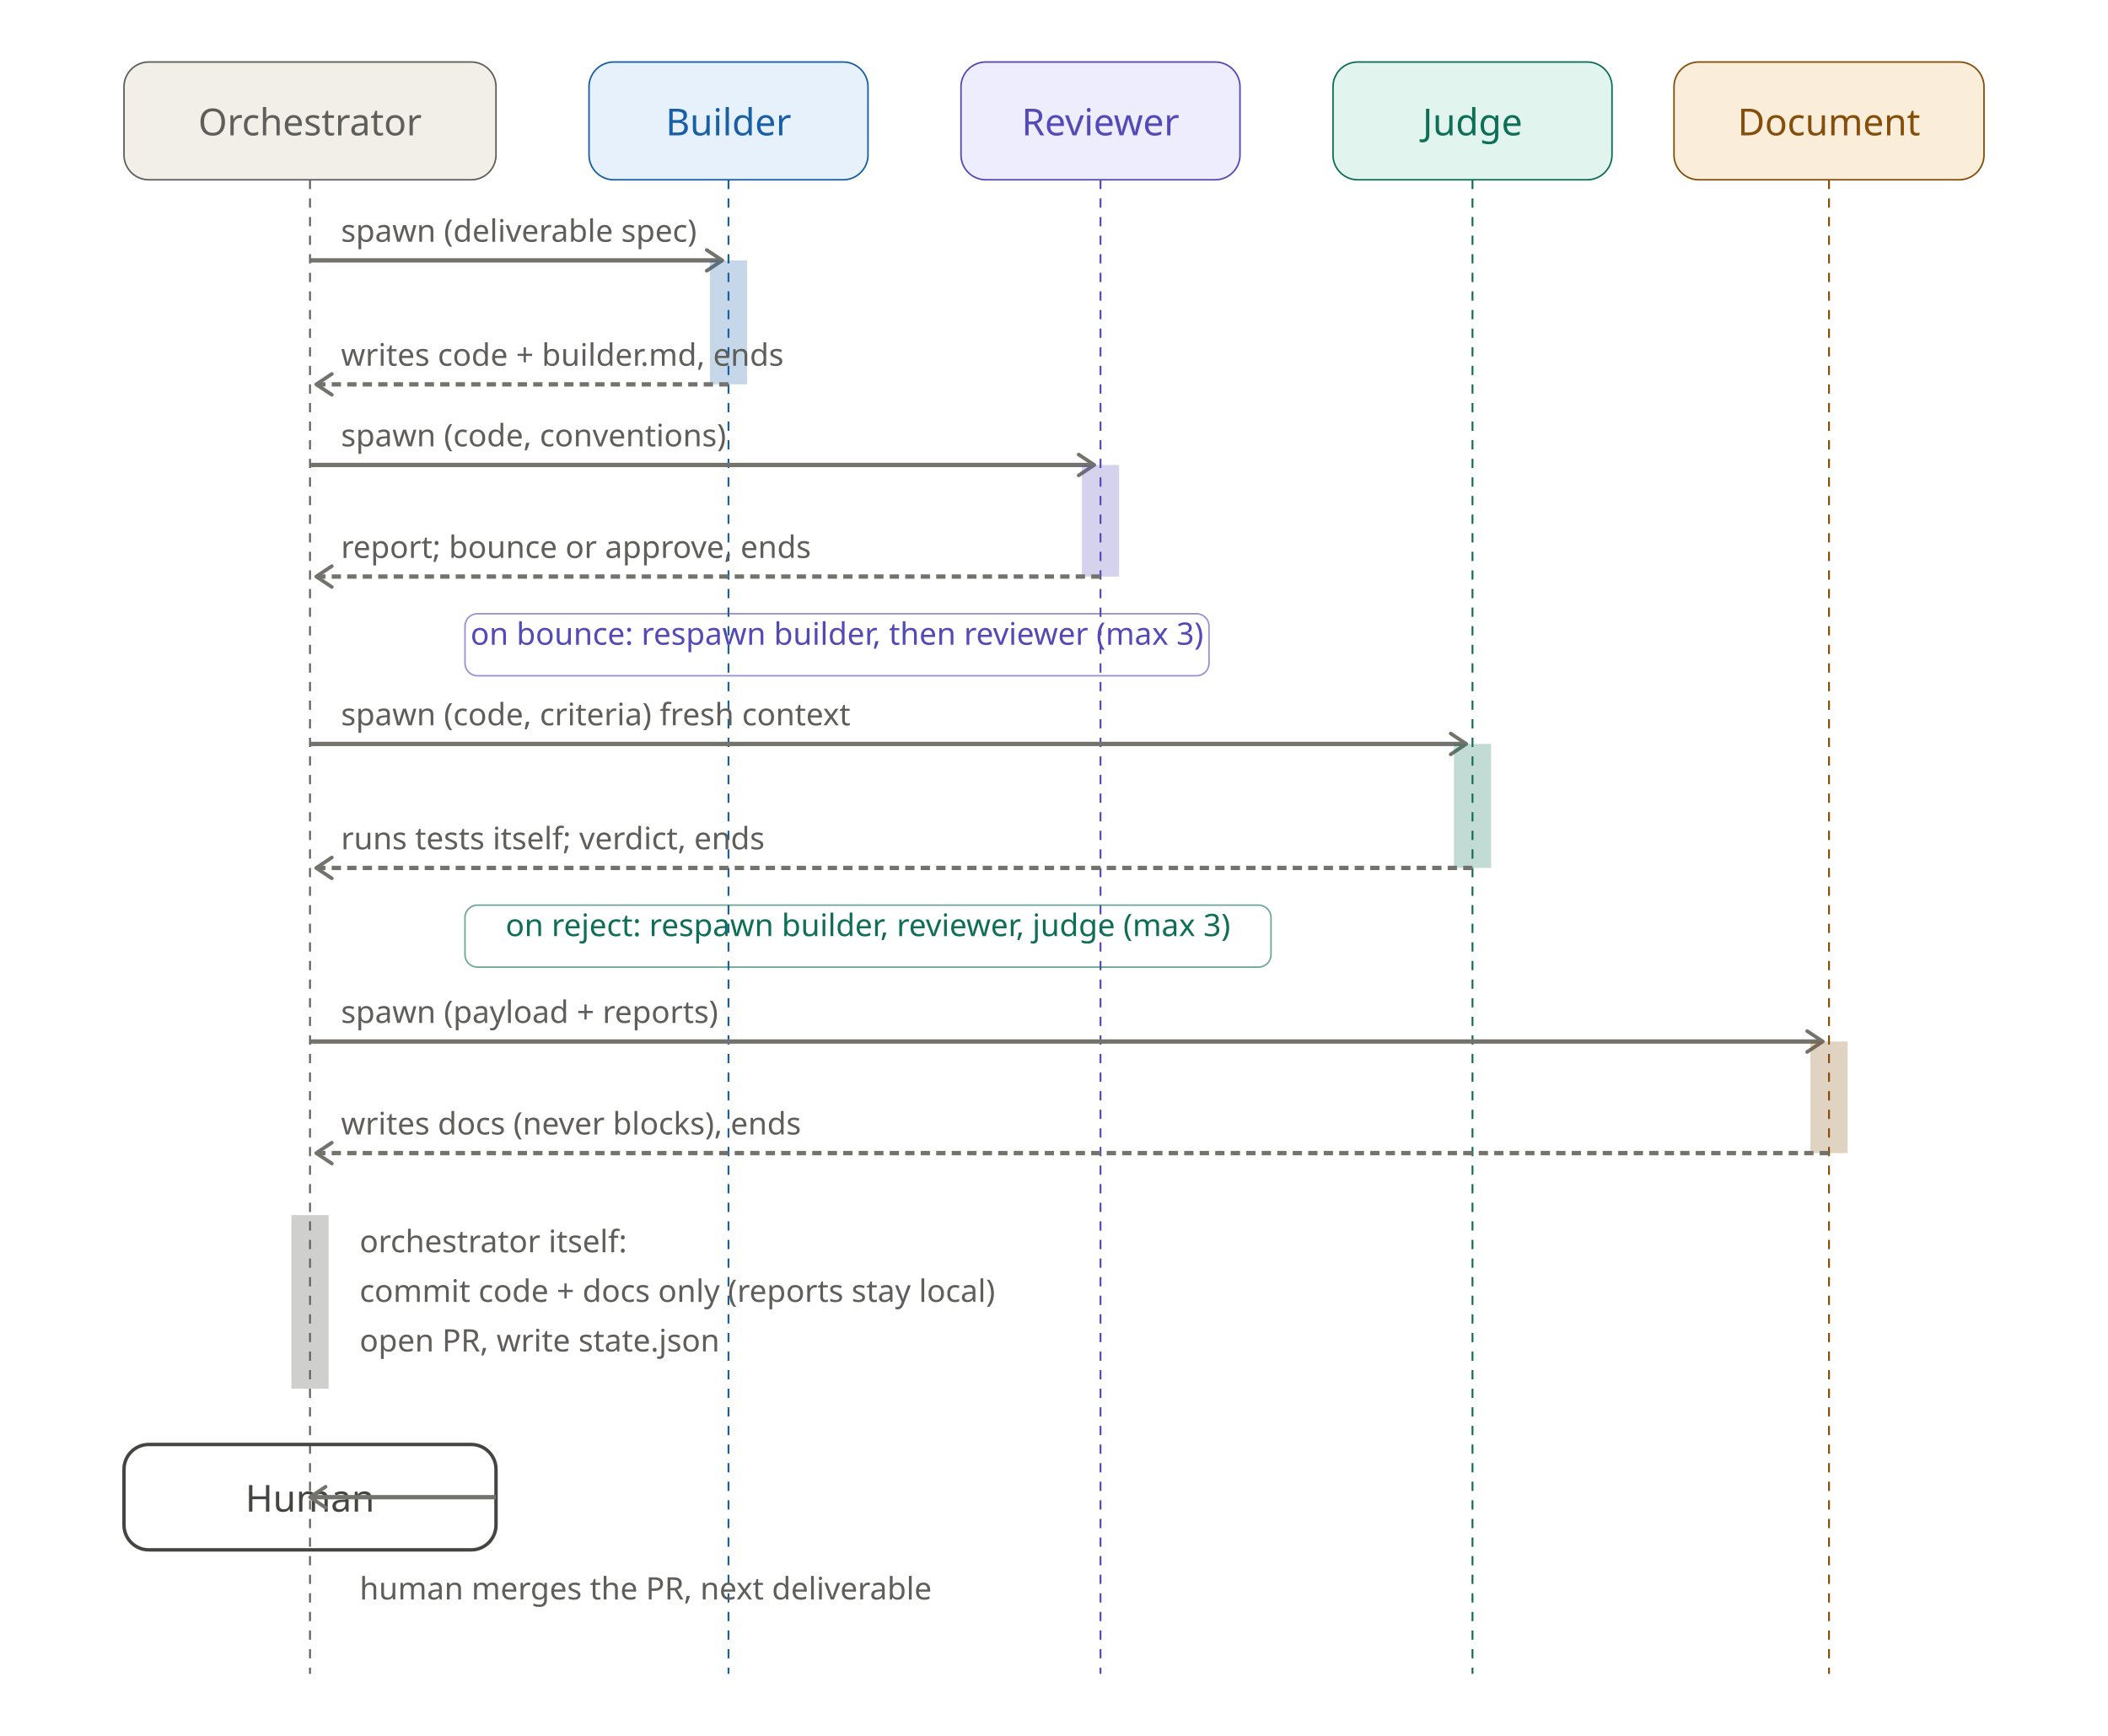
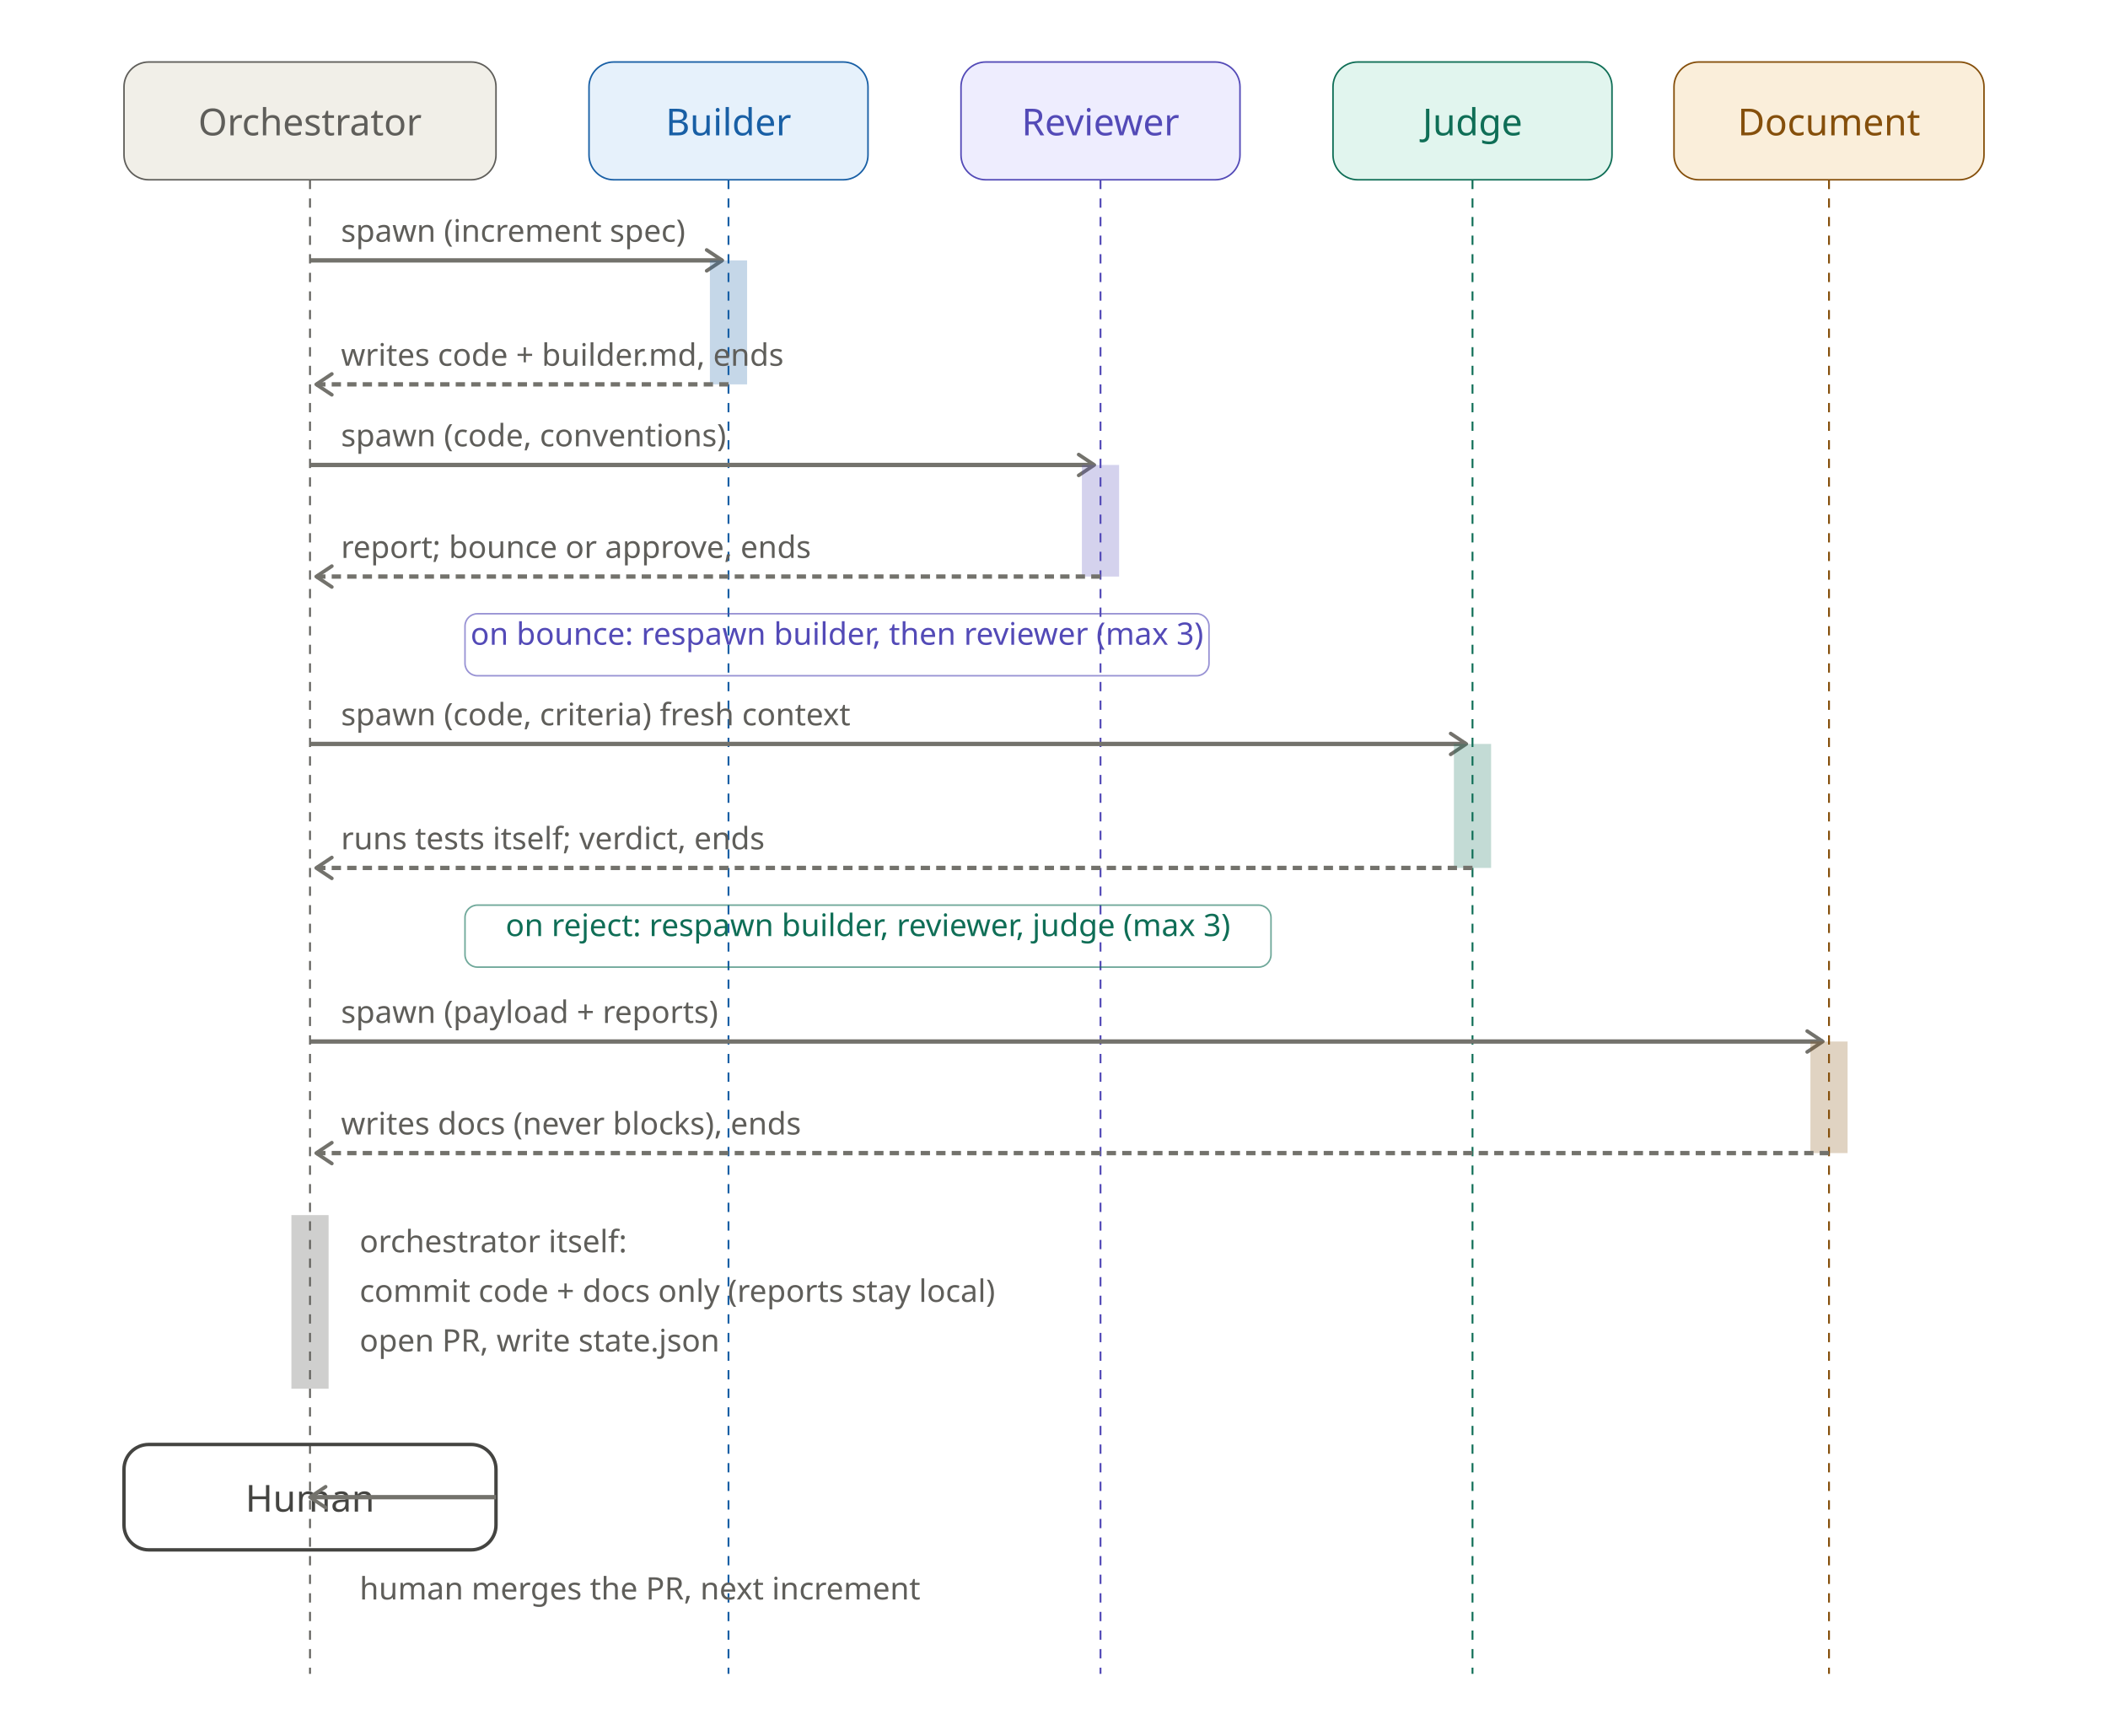
<svg xmlns="http://www.w3.org/2000/svg" width="680" viewBox="0 0 680 560" role="img" font-family="sans-serif">
  <defs>
    <marker id="arrow" viewBox="0 0 10 10" refX="8" refY="5" markerWidth="6" markerHeight="6" orient="auto-start-reverse">
      <path d="M2 1L8 5L2 9" fill="none" stroke="context-stroke" stroke-width="1.4" stroke-linecap="round" stroke-linejoin="round" />
    </marker>
  </defs>
  <rect x="40" y="20" width="120" height="38" rx="8" fill="#F1EFE8" stroke="#5F5E5A" stroke-width="0.5" />
  <text x="100" y="39" text-anchor="middle" dominant-baseline="central" fill="#5F5E5A" font-size="12">Orchestrator</text>
  <line x1="100" y1="58" x2="100" y2="540" stroke="#5F5E5A" stroke-width="0.6" stroke-dasharray="3 3" />
  <rect x="190" y="20" width="90" height="38" rx="8" fill="#E6F1FB" stroke="#185FA5" stroke-width="0.5" />
  <text x="235" y="39" text-anchor="middle" dominant-baseline="central" fill="#185FA5" font-size="12">Builder</text>
  <line x1="235" y1="58" x2="235" y2="540" stroke="#185FA5" stroke-width="0.6" stroke-dasharray="3 3" />
  <rect x="310" y="20" width="90" height="38" rx="8" fill="#EEEDFE" stroke="#534AB7" stroke-width="0.5" />
  <text x="355" y="39" text-anchor="middle" dominant-baseline="central" fill="#534AB7" font-size="12">Reviewer</text>
  <line x1="355" y1="58" x2="355" y2="540" stroke="#534AB7" stroke-width="0.6" stroke-dasharray="3 3" />
  <rect x="430" y="20" width="90" height="38" rx="8" fill="#E1F5EE" stroke="#0F6E56" stroke-width="0.5" />
  <text x="475" y="39" text-anchor="middle" dominant-baseline="central" fill="#0F6E56" font-size="12">Judge</text>
  <line x1="475" y1="58" x2="475" y2="540" stroke="#0F6E56" stroke-width="0.6" stroke-dasharray="3 3" />
  <rect x="540" y="20" width="100" height="38" rx="8" fill="#FAEEDA" stroke="#854F0B" stroke-width="0.5" />
  <text x="590" y="39" text-anchor="middle" dominant-baseline="central" fill="#854F0B" font-size="12">Document</text>
  <line x1="590" y1="58" x2="590" y2="540" stroke="#854F0B" stroke-width="0.6" stroke-dasharray="3 3" />
  <line x1="100" y1="84" x2="233" y2="84" stroke="#73726c" stroke-width="1.4" marker-end="url(#arrow)" />
-   <text x="110" y="78" fill="#5F5E5A" font-size="10">spawn (deliverable spec)</text>
+   <text x="110" y="78" fill="#5F5E5A" font-size="10">spawn (increment spec)</text>
  <rect x="229" y="84" width="12" height="40" fill="#185FA5" opacity="0.25" />
  <line x1="235" y1="124" x2="102" y2="124" stroke="#73726c" stroke-width="1.4" marker-end="url(#arrow)" stroke-dasharray="3 2" />
  <text x="110" y="118" fill="#5F5E5A" font-size="10">writes code + builder.md, ends</text>
  <line x1="100" y1="150" x2="353" y2="150" stroke="#73726c" stroke-width="1.4" marker-end="url(#arrow)" />
  <text x="110" y="144" fill="#5F5E5A" font-size="10">spawn (code, conventions)</text>
  <rect x="349" y="150" width="12" height="36" fill="#534AB7" opacity="0.25" />
  <line x1="355" y1="186" x2="102" y2="186" stroke="#73726c" stroke-width="1.4" marker-end="url(#arrow)" stroke-dasharray="3 2" />
  <text x="110" y="180" fill="#5F5E5A" font-size="10">report; bounce or approve, ends</text>
  <rect x="150" y="198" width="240" height="20" rx="4" fill="none" stroke="#534AB7" stroke-width="0.5" opacity="0.6" />
  <text x="270" y="208" text-anchor="middle" fill="#534AB7" font-size="10">on bounce: respawn builder, then reviewer (max 3)</text>
  <line x1="100" y1="240" x2="473" y2="240" stroke="#73726c" stroke-width="1.4" marker-end="url(#arrow)" />
  <text x="110" y="234" fill="#5F5E5A" font-size="10">spawn (code, criteria) fresh context</text>
  <rect x="469" y="240" width="12" height="40" fill="#0F6E56" opacity="0.25" />
  <line x1="475" y1="280" x2="102" y2="280" stroke="#73726c" stroke-width="1.4" marker-end="url(#arrow)" stroke-dasharray="3 2" />
  <text x="110" y="274" fill="#5F5E5A" font-size="10">runs tests itself; verdict, ends</text>
  <rect x="150" y="292" width="260" height="20" rx="4" fill="none" stroke="#0F6E56" stroke-width="0.5" opacity="0.6" />
  <text x="280" y="302" text-anchor="middle" fill="#0F6E56" font-size="10">on reject: respawn builder, reviewer, judge (max 3)</text>
  <line x1="100" y1="336" x2="588" y2="336" stroke="#73726c" stroke-width="1.4" marker-end="url(#arrow)" />
  <text x="110" y="330" fill="#5F5E5A" font-size="10">spawn (payload + reports)</text>
  <rect x="584" y="336" width="12" height="36" fill="#854F0B" opacity="0.25" />
  <line x1="590" y1="372" x2="102" y2="372" stroke="#73726c" stroke-width="1.4" marker-end="url(#arrow)" stroke-dasharray="3 2" />
  <text x="110" y="366" fill="#5F5E5A" font-size="10">writes docs (never blocks), ends</text>
  <rect x="94" y="392" width="12" height="56" fill="#5F5E5A" opacity="0.3" />
  <text x="116" y="404" fill="#5F5E5A" font-size="10">orchestrator itself:</text>
  <text x="116" y="420" fill="#5F5E5A" font-size="10">commit code + docs only (reports stay local)</text>
  <text x="116" y="436" fill="#5F5E5A" font-size="10">open PR, write state.json</text>
  <rect x="40" y="466" width="120" height="34" rx="8" fill="none" stroke="#444441" stroke-width="1.1" />
  <text x="100" y="483" text-anchor="middle" dominant-baseline="central" fill="#444441" font-size="12">Human</text>
  <line x1="160" y1="483" x2="100" y2="483" stroke="#73726c" stroke-width="1.4" marker-end="url(#arrow)" />
-   <text x="116" y="516" fill="#5F5E5A" font-size="10">human merges the PR, next deliverable</text>
+   <text x="116" y="516" fill="#5F5E5A" font-size="10">human merges the PR, next increment</text>
</svg>
